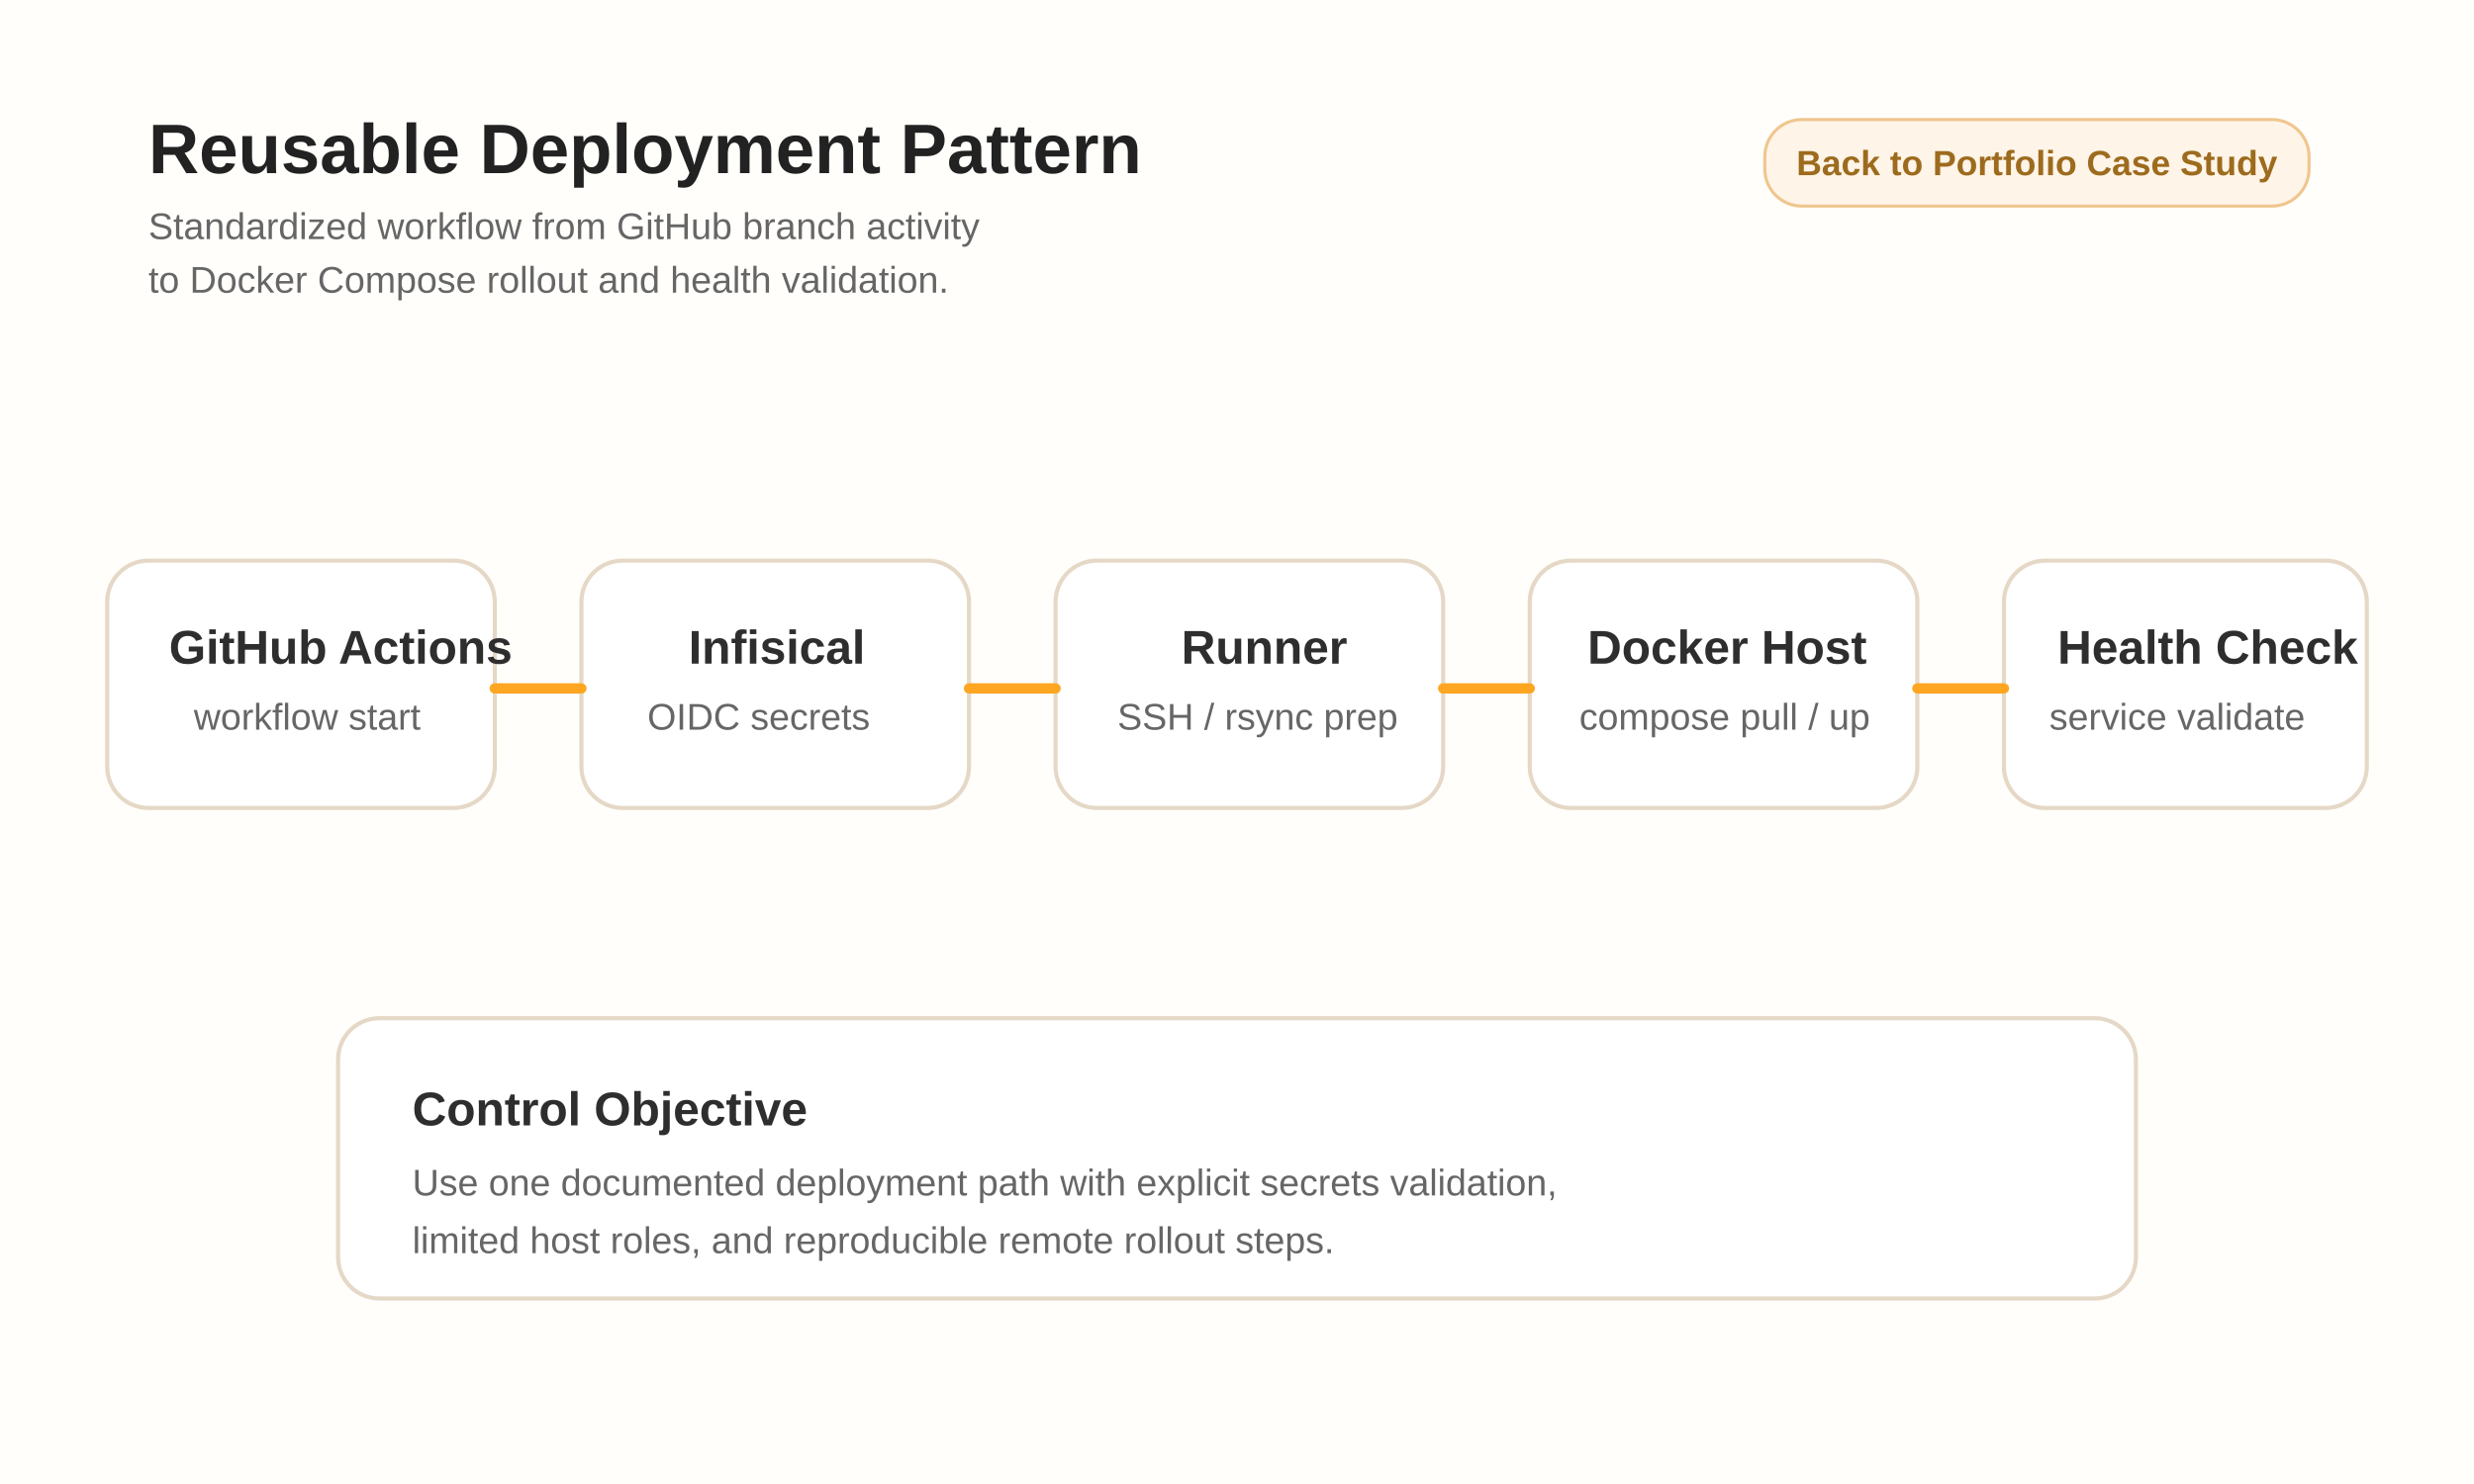
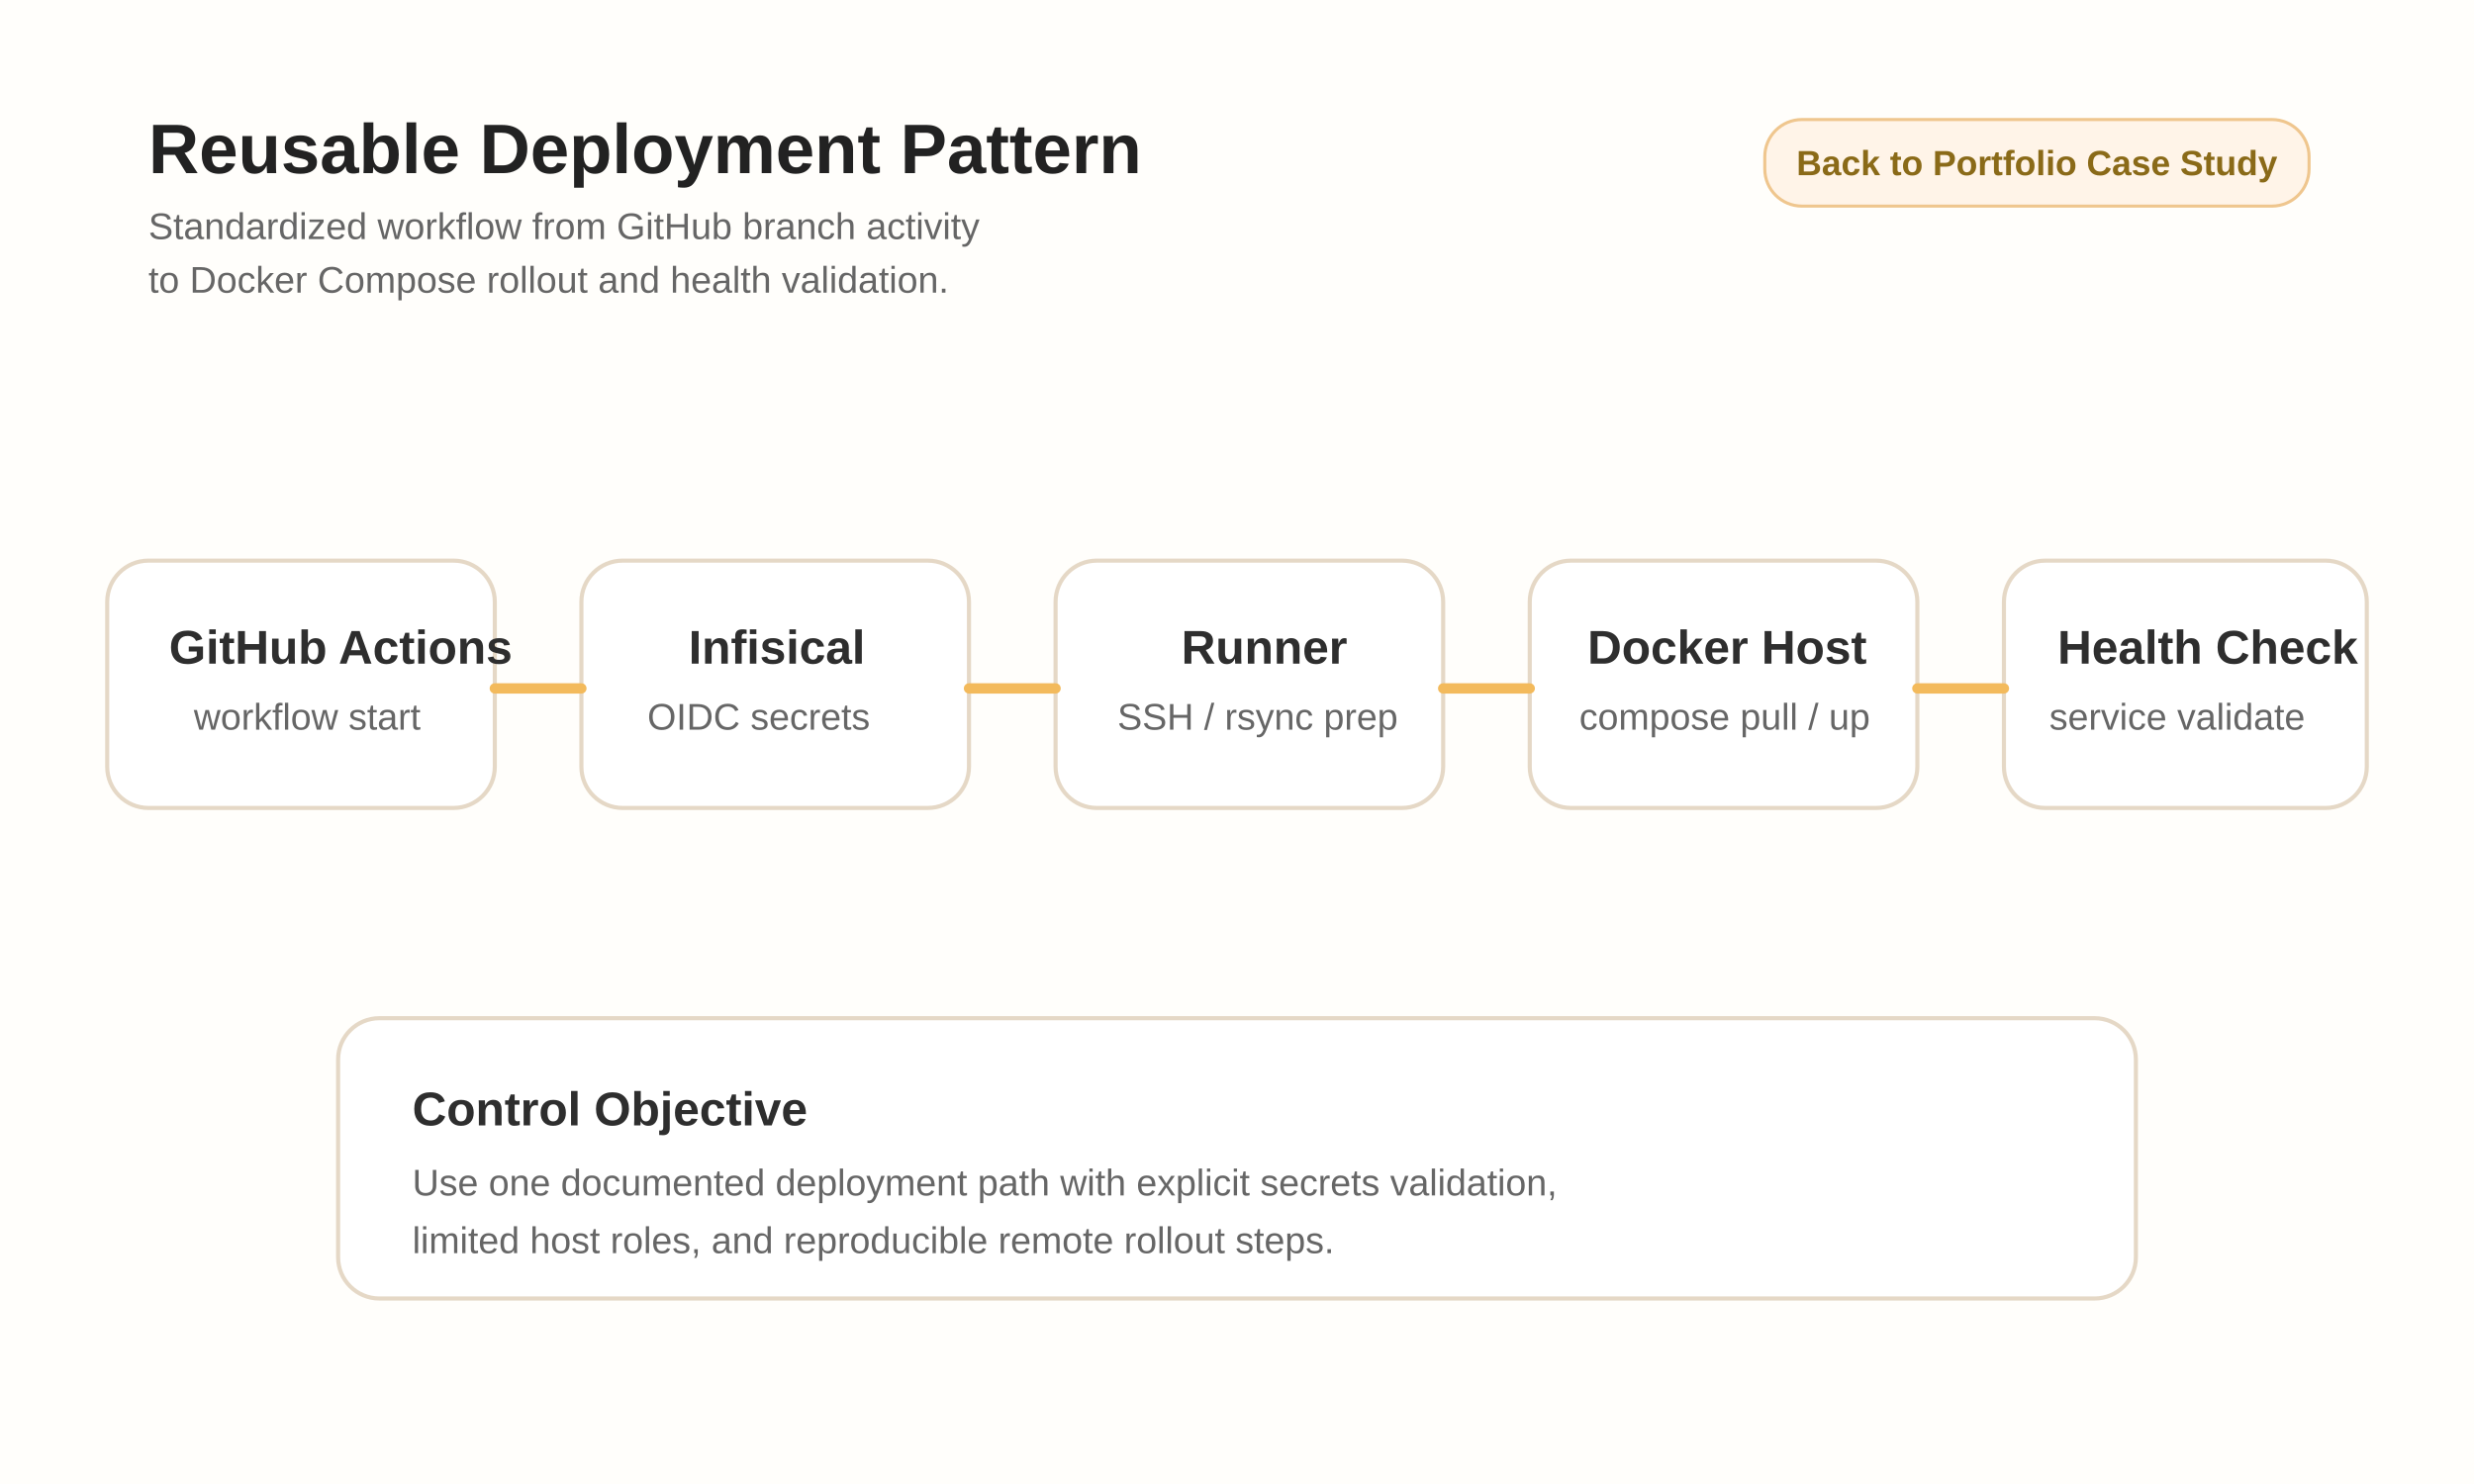
<svg xmlns="http://www.w3.org/2000/svg" viewBox="0 0 1200 720" role="img" aria-labelledby="title desc">
  <style>
    .bg { fill: #fffefb; }
    .title { font: 700 34px Poppins, Arial, sans-serif; fill: #222; }
    .body { font: 500 18px Poppins, Arial, sans-serif; fill: #666; }
    .head { font: 700 23px Poppins, Arial, sans-serif; fill: #2e2e2e; }
    .node { fill: #fff; stroke: #e5d8c6; stroke-width: 2; rx: 20; }
-     .flow { stroke: #fea621; stroke-width: 5; fill: none; stroke-linecap: round; }
+     .flow { stroke: #f3ba5c; stroke-width: 5; fill: none; stroke-linecap: round; }
    .backpill { fill: #fff4e8; stroke: #efc68e; stroke-width: 1.5; rx: 18; }
-     .backtext { font: 700 17px Poppins, Arial, sans-serif; fill: #9d6b1d; }
+     .backtext { font: 700 17px Poppins, Arial, sans-serif; fill: #8a6a18; }
  </style>
  <rect width="1200" height="720" class="bg" />
  <a href="../../portfolio-platform-foundation.html">
    <rect x="856" y="58" width="264" height="42" class="backpill" />
    <text x="988" y="85" class="backtext" text-anchor="middle">Back to Portfolio Case Study</text>
  </a>
  <text x="72" y="84" class="title">Reusable Deployment Pattern</text>
  <text x="72" y="116" class="body">Standardized workflow from GitHub branch activity</text>
  <text x="72" y="142" class="body">to Docker Compose rollout and health validation.</text>
  <rect x="52" y="272" width="188" height="120" class="node" />
  <text x="82" y="322" class="head">GitHub Actions</text>
  <text x="94" y="354" class="body">workflow start</text>
  <rect x="282" y="272" width="188" height="120" class="node" />
  <text x="334" y="322" class="head">Infisical</text>
  <text x="314" y="354" class="body">OIDC secrets</text>
  <rect x="512" y="272" width="188" height="120" class="node" />
  <text x="573" y="322" class="head">Runner</text>
  <text x="542" y="354" class="body">SSH / rsync prep</text>
  <rect x="742" y="272" width="188" height="120" class="node" />
  <text x="770" y="322" class="head">Docker Host</text>
  <text x="766" y="354" class="body">compose pull / up</text>
  <rect x="972" y="272" width="176" height="120" class="node" />
  <text x="998" y="322" class="head">Health Check</text>
  <text x="994" y="354" class="body">service validate</text>
  <path d="M240 334 L282 334" class="flow" />
  <path d="M470 334 L512 334" class="flow" />
  <path d="M700 334 L742 334" class="flow" />
  <path d="M930 334 L972 334" class="flow" />
  <rect x="164" y="494" width="872" height="136" class="node" />
  <text x="200" y="546" class="head">Control Objective</text>
  <text x="200" y="580" class="body">Use one documented deployment path with explicit secrets validation,</text>
  <text x="200" y="608" class="body">limited host roles, and reproducible remote rollout steps.</text>
</svg>
